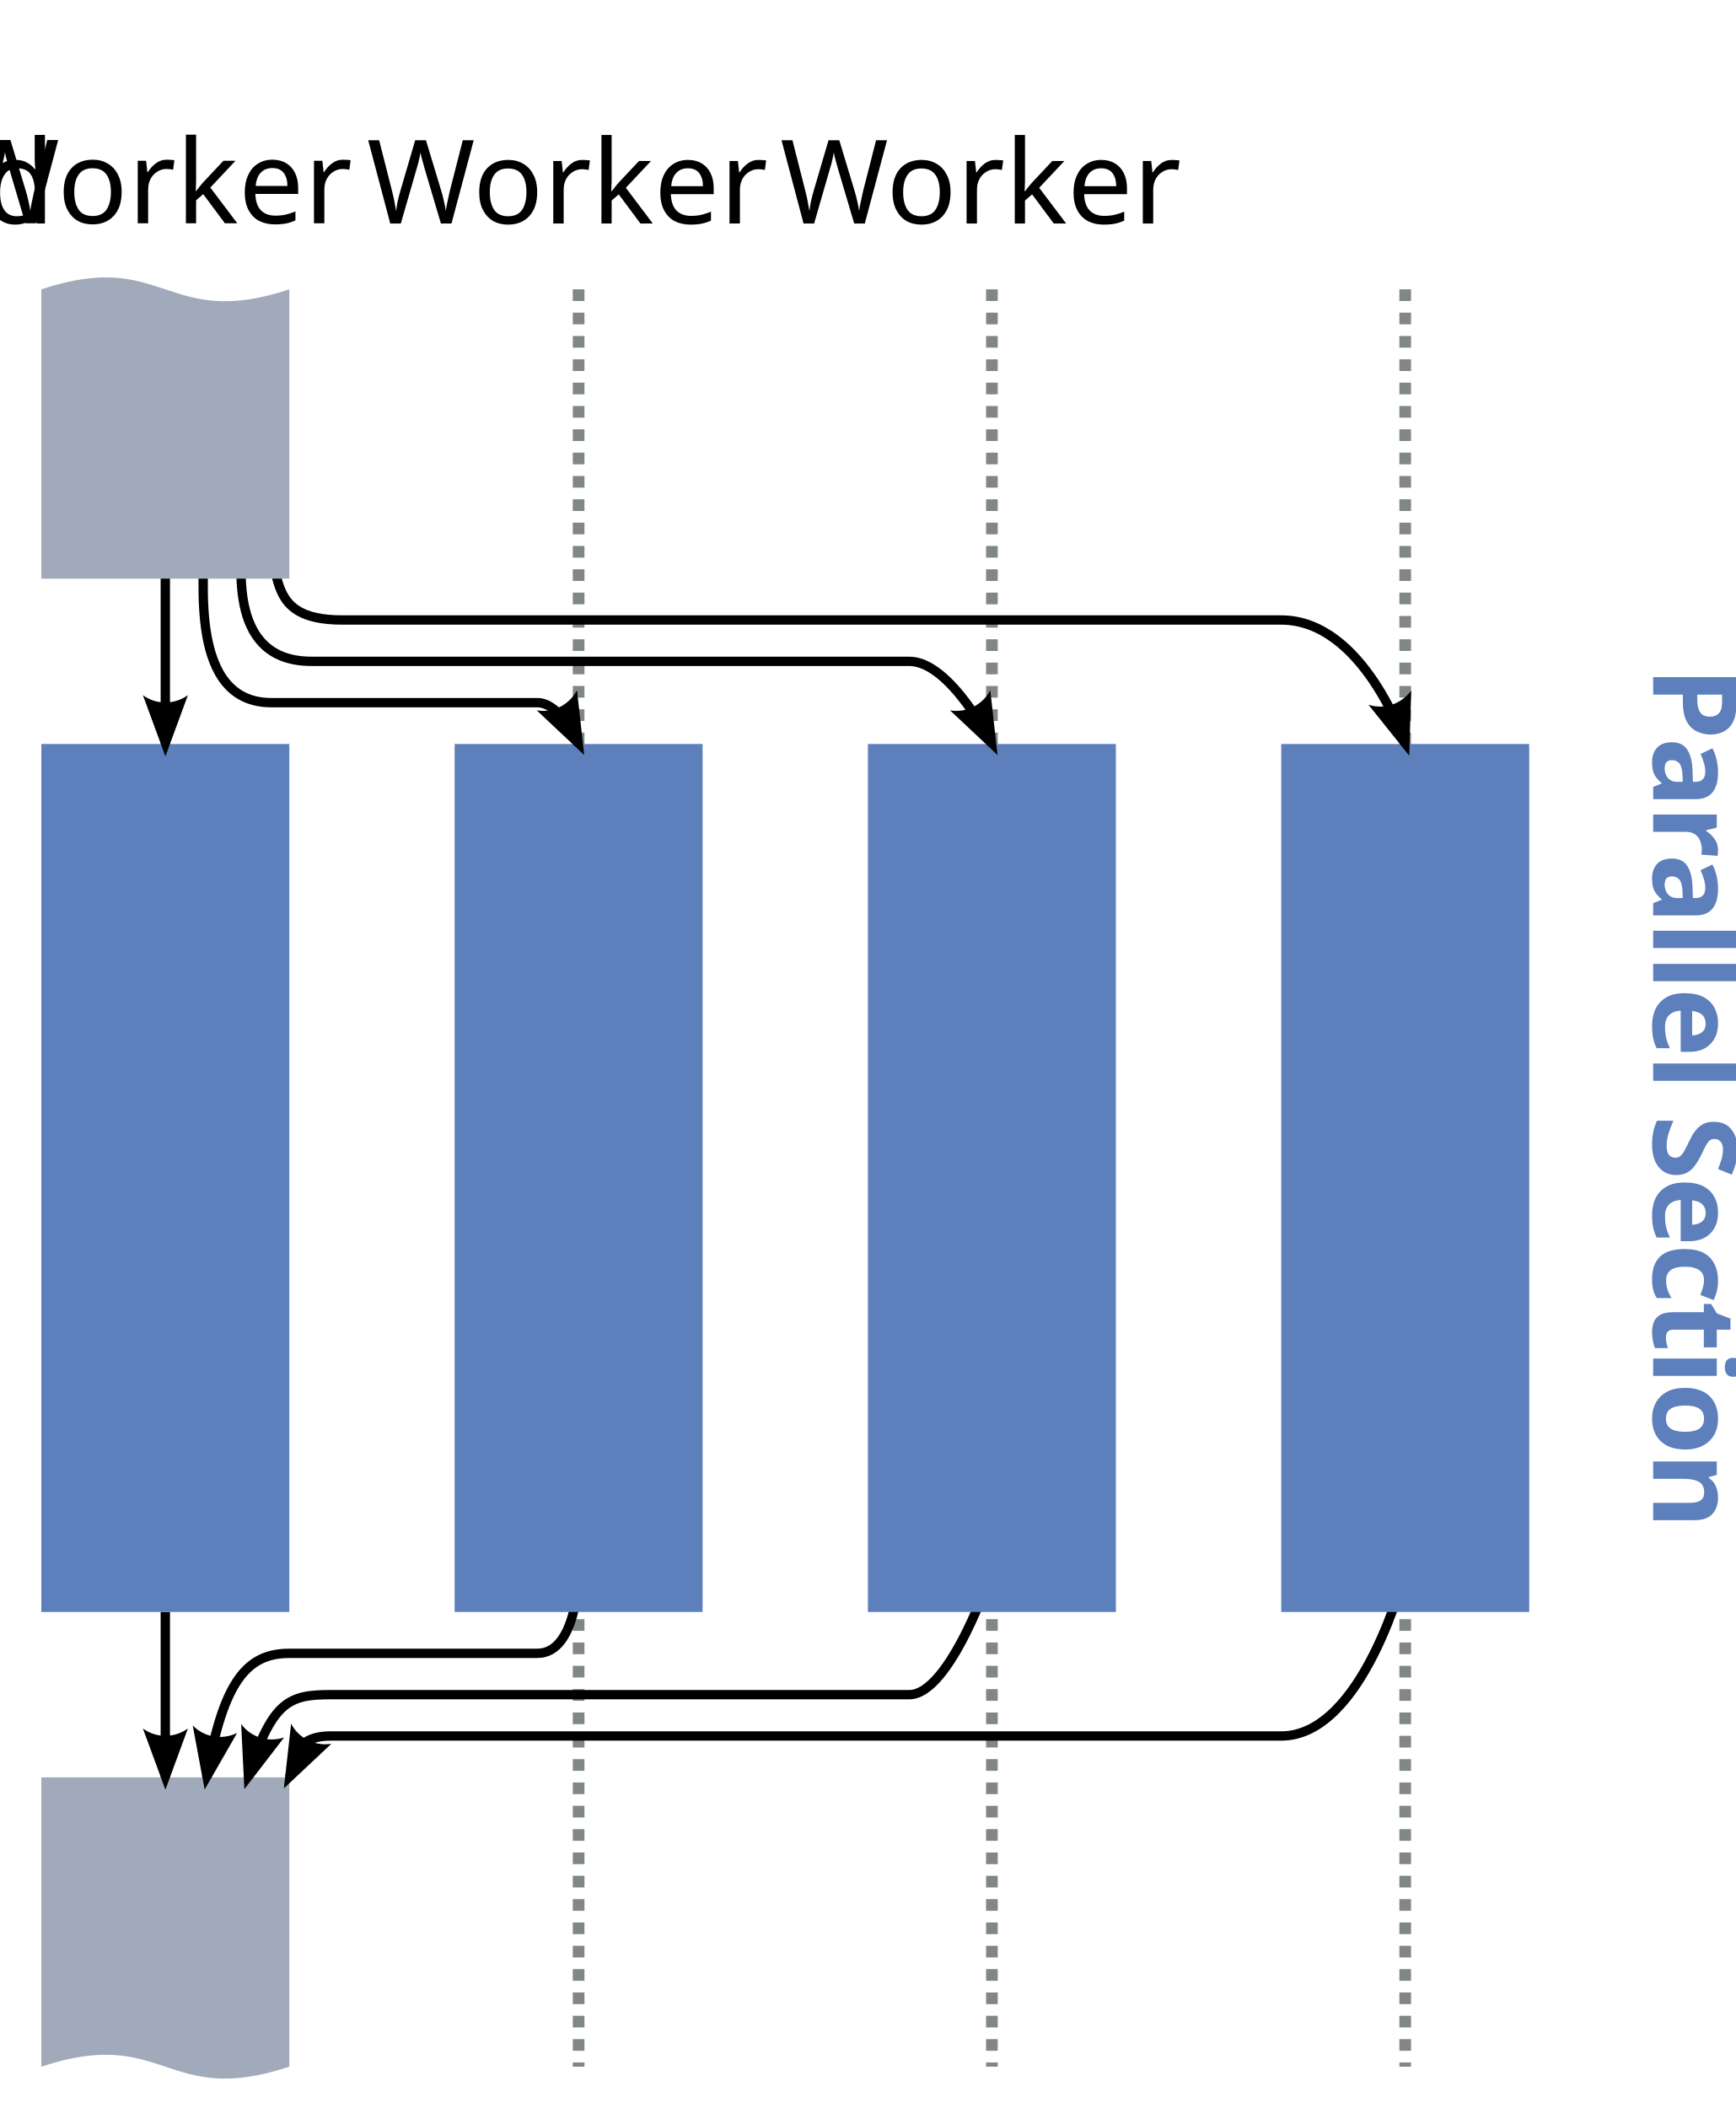
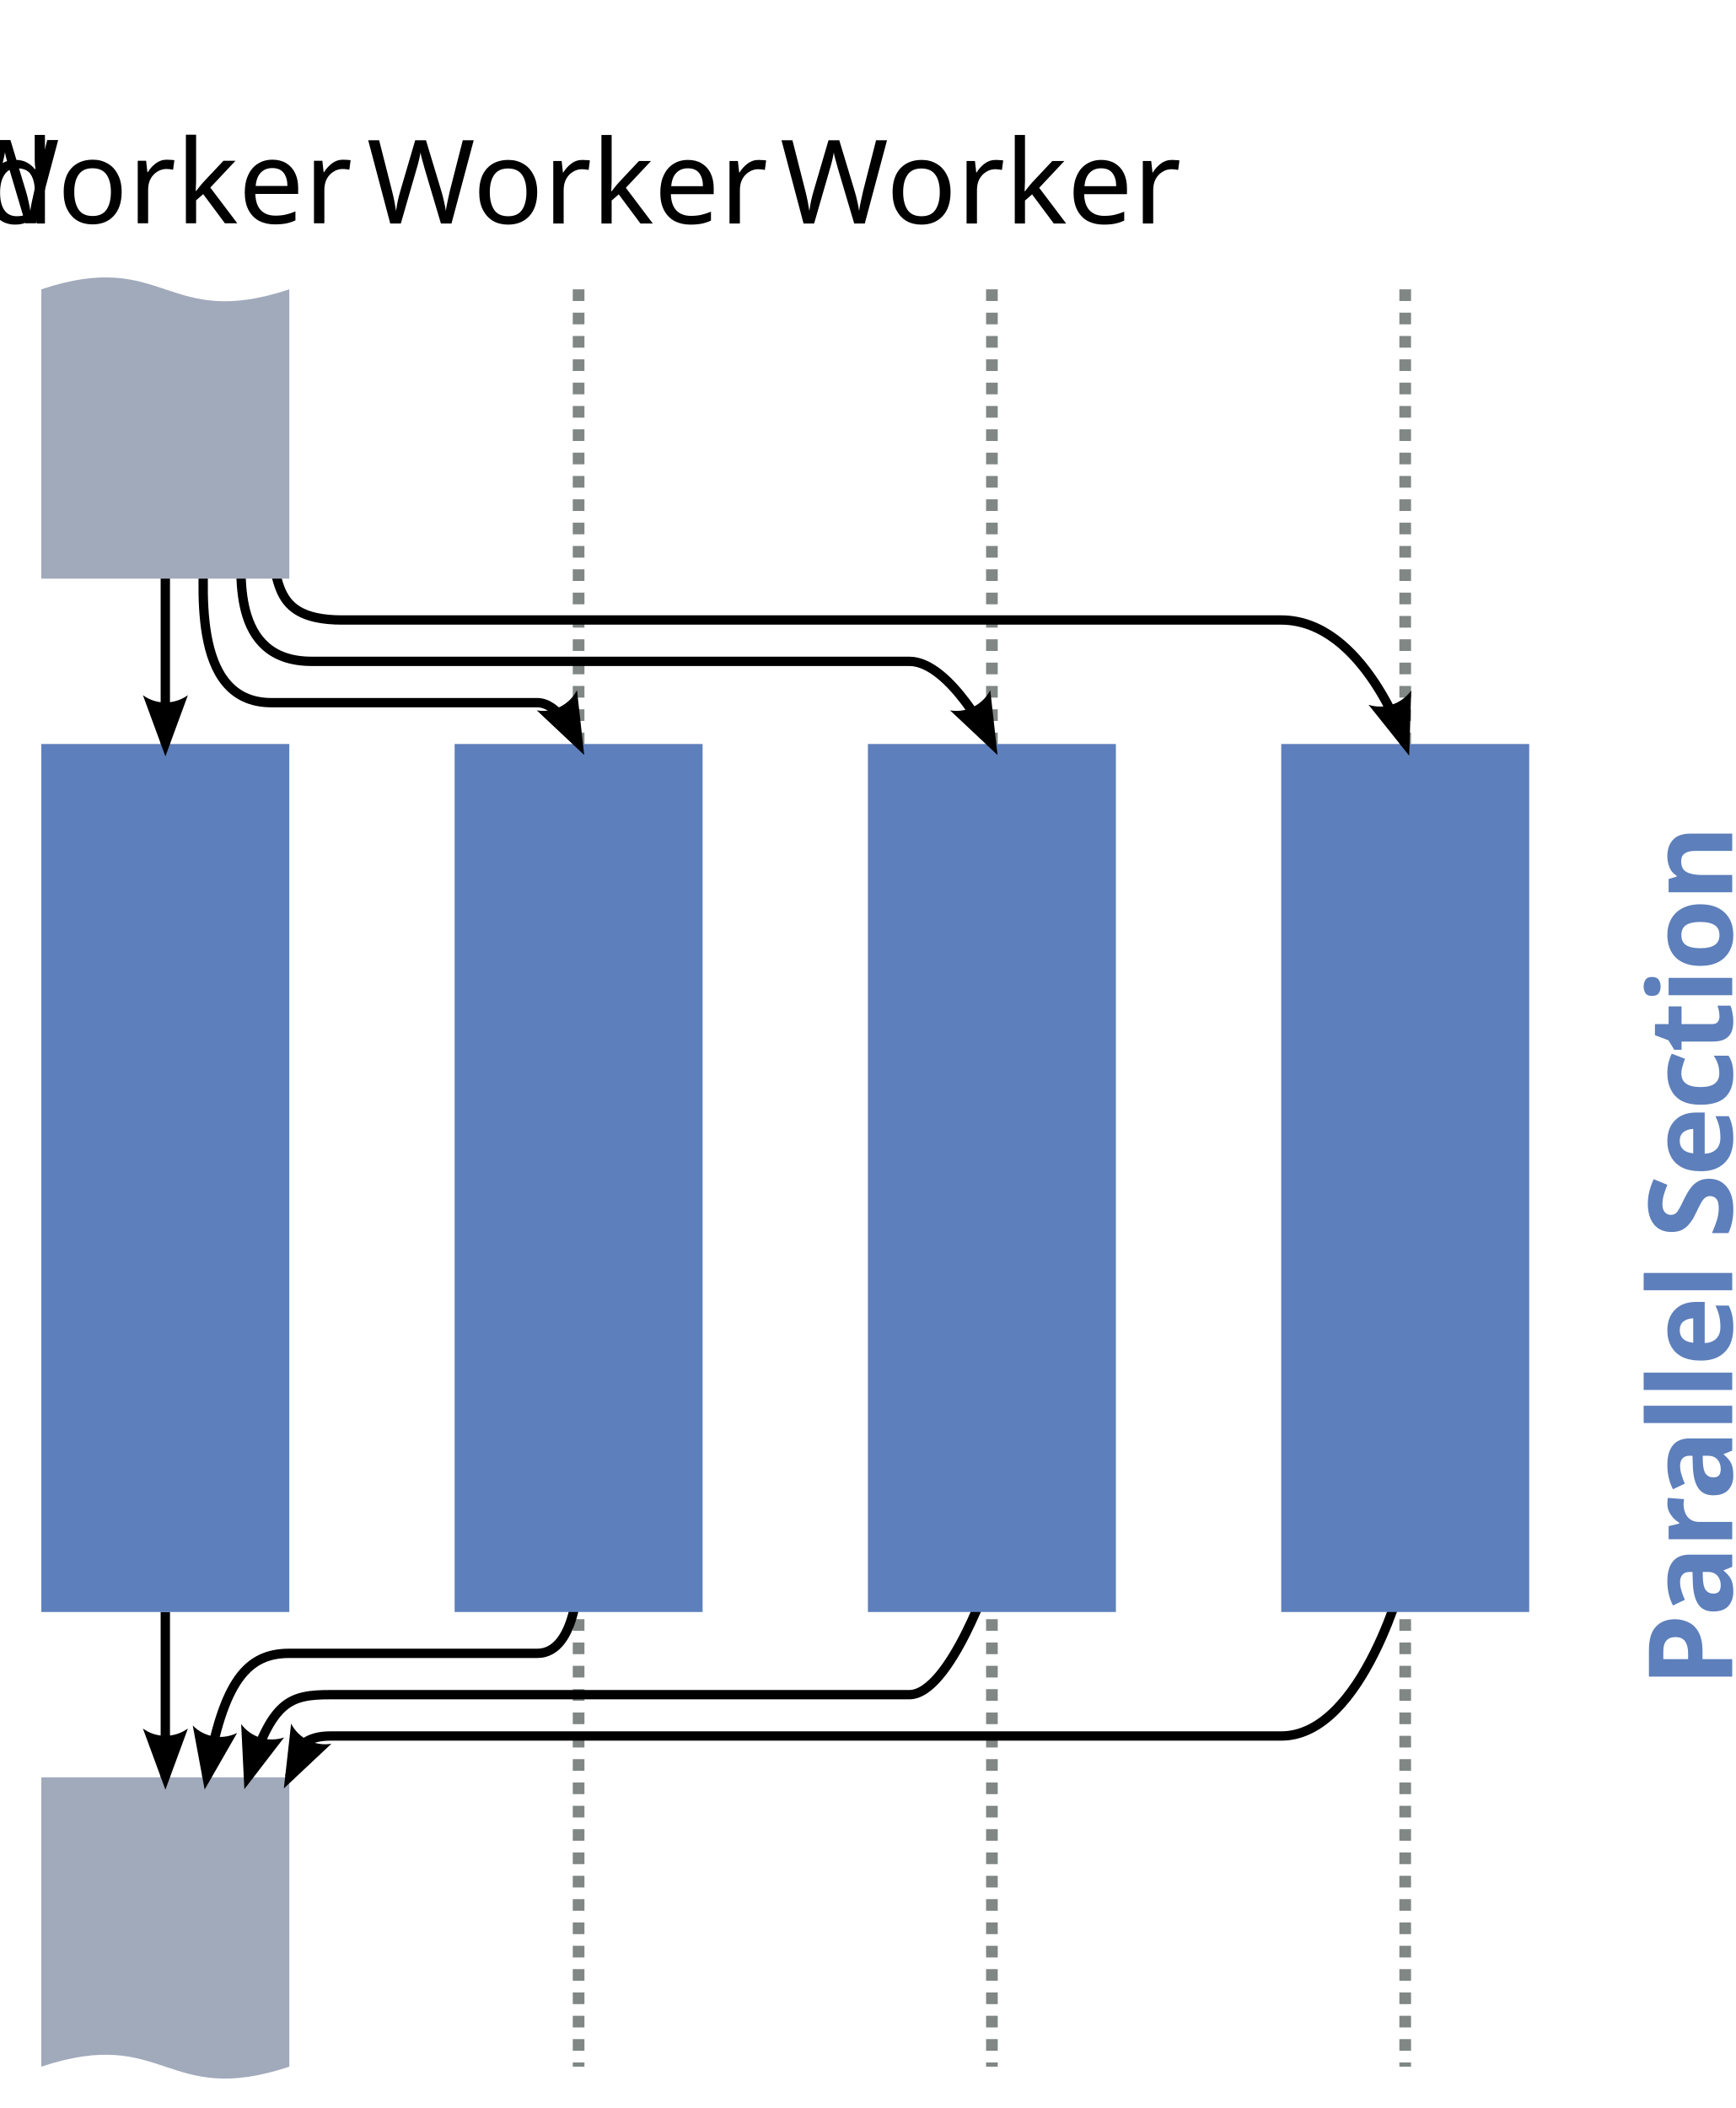
<svg xmlns="http://www.w3.org/2000/svg" width="148.819" height="180.709" id="svg2" version="1.1">
  <defs id="defs4">
    <marker orient="auto" refY="0" refX="0" id="Arrow2Mend" style="overflow:visible">
      <path id="path3844" style="font-size:12px;fill-rule:evenodd;stroke-width:0.625;stroke-linejoin:round" d="M 8.719,4.034 -2.207,0.016 8.719,-4.002 c -1.745,2.372 -1.735,5.617 -6e-7,8.035 z" transform="scale(-0.6,-0.6)" />
    </marker>
  </defs>
  <g id="layer1" transform="translate(0,-871.6522)">
    <text xml:space="preserve" style="font-size:40px;font-style:normal;font-weight:normal;line-height:100%;letter-spacing:0px;word-spacing:0px;fill:#000000;fill-opacity:1;stroke:none;font-family:Sans" x="14.173" y="880.812" id="text2995">
      <tspan id="tspan2997" x="14.173" y="880.812" style="font-size:10px;font-style:normal;font-variant:normal;font-weight:300;font-stretch:normal;text-align:center;line-height:100%;writing-mode:lr-tb;text-anchor:middle;font-family:Gill Sans;-inkscape-font-specification:Gill Sans Light">Main</tspan>
      <tspan x="14.173" y="890.812" id="tspan2999" style="font-size:10px;font-style:normal;font-variant:normal;font-weight:300;font-stretch:normal;text-align:center;line-height:100%;writing-mode:lr-tb;text-anchor:middle;font-family:Gill Sans;-inkscape-font-specification:Gill Sans Light">Thread</tspan>
    </text>
    <g id="g4666" transform="translate(2.1259843e-7,14.17325)">
      <path id="path2989" d="m 49.606,882.282 0,152.362" style="fill:none;stroke:#808785;stroke-width:1;stroke-linecap:butt;stroke-linejoin:miter;stroke-miterlimit:4;stroke-opacity:1;stroke-dasharray:1, 1;stroke-dashoffset:0" />
      <text id="text3001" y="866.62" x="49.412" style="font-size:40px;font-style:normal;font-weight:normal;line-height:100%;letter-spacing:0px;word-spacing:0px;fill:#000000;fill-opacity:1;stroke:none;font-family:Sans" xml:space="preserve">
        <tspan style="font-size:10px;font-style:normal;font-variant:normal;font-weight:300;font-stretch:normal;text-align:center;line-height:100%;writing-mode:lr-tb;text-anchor:middle;font-family:Gill Sans;-inkscape-font-specification:Gill Sans Light" y="866.62" x="49.412" id="tspan3003" />
        <tspan style="font-size:10px;font-style:normal;font-variant:normal;font-weight:300;font-stretch:normal;text-align:center;line-height:100%;writing-mode:lr-tb;text-anchor:middle;font-family:Gill Sans;-inkscape-font-specification:Gill Sans Light" id="tspan3005" y="876.62" x="49.412">Worker</tspan>
      </text>
    </g>
    <g id="g4660" transform="translate(2.1259843e-7,14.17325)">
      <path id="path2991" d="m 85.039,882.282 0,152.362" style="fill:none;stroke:#808785;stroke-width:1;stroke-linecap:butt;stroke-linejoin:miter;stroke-miterlimit:4;stroke-opacity:1;stroke-dasharray:1, 1;stroke-dashoffset:0" />
      <text xml:space="preserve" style="font-size:40px;font-style:normal;font-weight:normal;line-height:100%;letter-spacing:0px;word-spacing:0px;fill:#000000;fill-opacity:1;stroke:none;font-family:Sans" x="85.039" y="866.639" id="text3007">
        <tspan x="85.039" y="866.639" id="tspan3011" style="font-size:10px;font-style:normal;font-variant:normal;font-weight:300;font-stretch:normal;text-align:center;line-height:100%;writing-mode:lr-tb;text-anchor:middle;font-family:Gill Sans;-inkscape-font-specification:Gill Sans Light" />
        <tspan id="tspan3025" x="85.039" y="876.639" style="font-size:10px;font-style:normal;font-variant:normal;font-weight:300;font-stretch:normal;text-align:center;line-height:100%;writing-mode:lr-tb;text-anchor:middle;font-family:Gill Sans;-inkscape-font-specification:Gill Sans Light">Worker</tspan>
      </text>
    </g>
    <g id="g4654" transform="translate(2.1259843e-7,14.17325)">
      <path id="path2993" d="m 120.472,882.282 0,152.362" style="fill:none;stroke:#808785;stroke-width:1;stroke-linecap:butt;stroke-linejoin:miter;stroke-miterlimit:4;stroke-opacity:1;stroke-dasharray:1, 1;stroke-dashoffset:0" />
      <text id="text3013" y="866.639" x="120.472" style="font-size:40px;font-style:normal;font-weight:normal;line-height:100%;letter-spacing:0px;word-spacing:0px;fill:#000000;fill-opacity:1;stroke:none;font-family:Sans" xml:space="preserve">
        <tspan style="font-size:10px;font-style:normal;font-variant:normal;font-weight:300;font-stretch:normal;text-align:center;line-height:100%;writing-mode:lr-tb;text-anchor:middle;font-family:Gill Sans;-inkscape-font-specification:Gill Sans Light" id="tspan3017" y="866.639" x="120.472" />
        <tspan id="tspan3029" style="font-size:10px;font-style:normal;font-variant:normal;font-weight:300;font-stretch:normal;text-align:center;line-height:100%;writing-mode:lr-tb;text-anchor:middle;font-family:Gill Sans;-inkscape-font-specification:Gill Sans Light" y="876.639" x="120.472">Worker</tspan>
      </text>
    </g>
    <path id="path3036" d="m 3.543,1048.818 c 10.63,-3.543 10.63,3.543 21.26,0 1e-6,-10.63 -10e-7,-24.803 -10e-7,-24.803 l -21.26,0 c 0,0 6e-7,14.173 6e-7,24.803 z" style="fill:#a1aabb" />
    <path style="fill:none;stroke:#000000;stroke-width:0.8;stroke-linecap:butt;stroke-linejoin:miter;stroke-miterlimit:4;stroke-opacity:1;stroke-dasharray:none;marker-end:url(#Arrow2Mend)" d="m 14.173,1009.841 0,14.173" id="path4626" />
    <path style="fill:none;stroke:#000000;stroke-width:0.8;stroke-linecap:butt;stroke-linejoin:round;stroke-miterlimit:4;stroke-opacity:1;stroke-dasharray:none;marker-end:url(#Arrow2Mend)" d="m 49.606,1006.298 c 0,0 0,7.087 -3.543,7.087 -3.543,0 -17.717,0 -21.26,0 -3.543,0 -5.663,2.249 -7.087,10.63" id="path5942" />
    <path style="fill:none;stroke:#000000;stroke-width:0.8;stroke-linecap:butt;stroke-linejoin:round;stroke-miterlimit:4;stroke-opacity:1;stroke-dasharray:none;marker-end:url(#Arrow2Mend)" d="m 85.039,1006.298 c 0,0 -3.543,10.63 -7.087,10.63 -3.543,0 -46.063,0 -49.606,0 -3.543,0 -5.036,0.527 -7.087,7.087" id="path5944" />
    <path style="fill:none;stroke:#000000;stroke-width:0.8;stroke-linecap:butt;stroke-linejoin:round;stroke-miterlimit:4;stroke-opacity:1;stroke-dasharray:none;marker-end:url(#Arrow2Mend)" d="m 120.472,1006.298 c 0,0 -3.543,14.173 -10.63,14.173 -7.087,0 -77.953,0 -81.496,0 -3.543,0 -3.1,2.658 -3.543,3.543" id="path5946" />
    <rect style="fill:#5d7fbb;stroke:none" id="rect3034" width="21.26" height="74.409" x="3.543" y="935.432" />
    <rect style="fill:#5d7fbb;stroke:none" id="rect3038" width="21.26" height="74.409" x="38.976" y="935.432" />
    <rect style="fill:#5d7fbb;stroke:none" id="rect3040" width="21.26" height="74.409" x="74.409" y="935.432" />
    <rect style="fill:#5d7fbb;stroke:none" id="rect3042" width="21.26" height="74.409" x="109.843" y="935.432" />
    <path style="fill:none;stroke:#000000;stroke-width:0.8;stroke-linecap:butt;stroke-linejoin:miter;stroke-miterlimit:4;stroke-opacity:1;stroke-dasharray:none;marker-end:url(#Arrow2Mend)" d="m 14.173,917.715 0,17.717" id="path3044" />
    <path style="fill:none;stroke:#000000;stroke-width:0.8;stroke-linecap:butt;stroke-linejoin:round;stroke-miterlimit:4;stroke-opacity:1;stroke-dasharray:none;marker-end:url(#Arrow2Mend)" d="m 17.518,917.715 c 0,3.543 -1.344,14.173 5.743,14.173 7.087,0 21.031,0 22.802,0 1.772,0 3.1,2.657 3.543,3.543" id="path5384" />
    <path style="fill:none;stroke:#000000;stroke-width:0.8;stroke-linecap:butt;stroke-linejoin:round;stroke-miterlimit:4;stroke-opacity:1;stroke-dasharray:none;marker-end:url(#Arrow2Mend)" d="m 20.717,917.715 c 0,2.657 -1.101,10.63 5.986,10.63 7.087,0 47.706,2e-5 51.25,10e-6 3.543,-10e-6 7.087,7.087 7.087,7.087" id="path5570" />
    <path style="fill:none;stroke:#000000;stroke-width:0.8;stroke-linecap:butt;stroke-linejoin:round;stroke-miterlimit:4;stroke-opacity:1;stroke-dasharray:none;marker-end:url(#Arrow2Mend)" d="m 22.26,917.715 c 2.362,2.362 -1e-6,7.087 7.087,7.087 7.087,-10e-6 73.41,10e-6 80.496,0 7.087,-10e-6 10.63,10.63 10.63,10.63" id="path5756" />
    <path style="fill:#a1aabb" d="m 3.543,896.455 c 10.63,-3.543 10.63,3.543 21.26,0 10e-7,10.63 0,24.803 0,24.803 l -21.26,0 c 0,0 0,-14.173 0,-24.803 z" id="rect3031" />
-     <text xml:space="preserve" style="font-size:10px;font-style:normal;font-variant:normal;font-weight:bold;font-stretch:normal;text-align:center;line-height:100%;letter-spacing:0px;word-spacing:0px;writing-mode:lr-tb;text-anchor:middle;fill:#5d7fbb;fill-opacity:1;stroke:none;font-family:Gill Sans;-inkscape-font-specification:Gill Sans Bold" x="972.364" y="-141.732" id="text6132" transform="matrix(0,1,-1,0,0,0)">
-       <tspan id="tspan6134" x="972.259" y="-141.732" style="letter-spacing:-0.21px">Parallel Section</tspan>
+     <text xml:space="preserve" style="font-size:10px;font-style:normal;font-variant:normal;font-weight:bold;font-stretch:normal;text-align:center;line-height:100%;letter-spacing:0px;word-spacing:0px;writing-mode:lr-tb;text-anchor:middle;fill:#5d7fbb;fill-opacity:1;stroke:none;font-family:Gill Sans;-inkscape-font-specification:Gill Sans Bold" x="-972.716" y="148.505" id="text6132" transform="matrix(0,-1,1,0,0,0)">
+       <tspan id="tspan6134" x="-972.821" y="148.505" style="letter-spacing:-0.21px">Parallel Section</tspan>
    </text>
  </g>
</svg>
